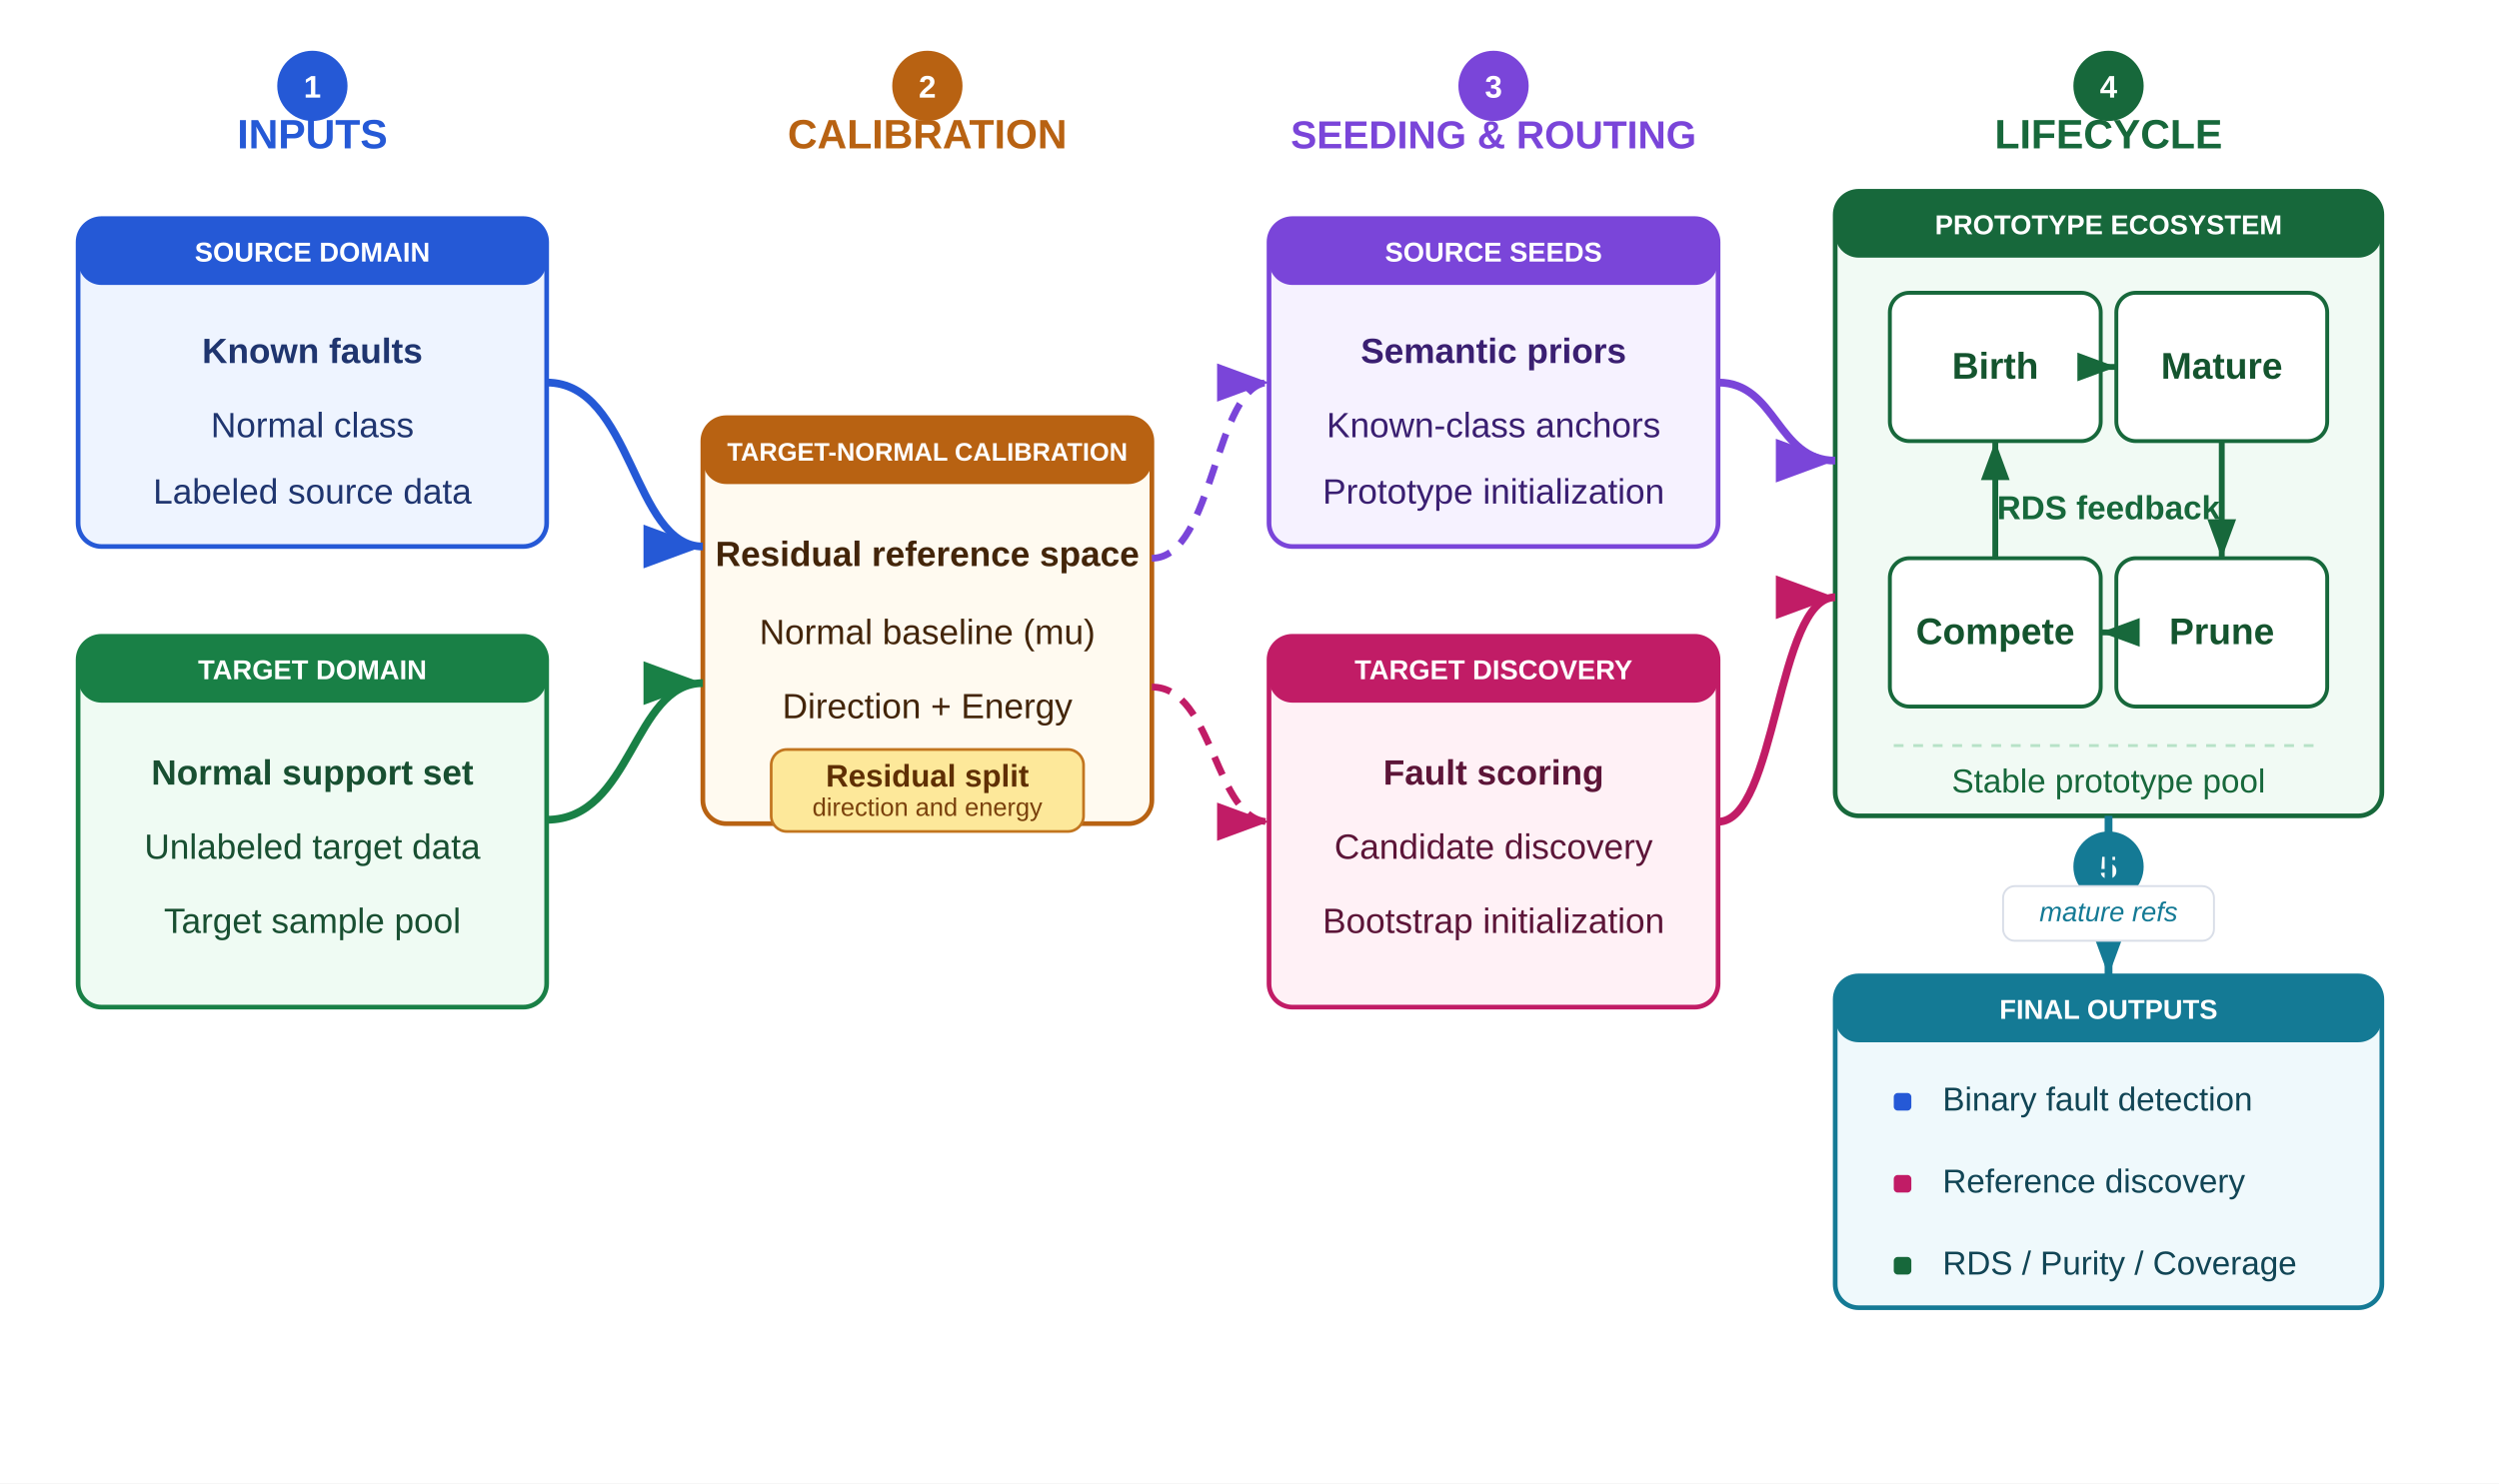
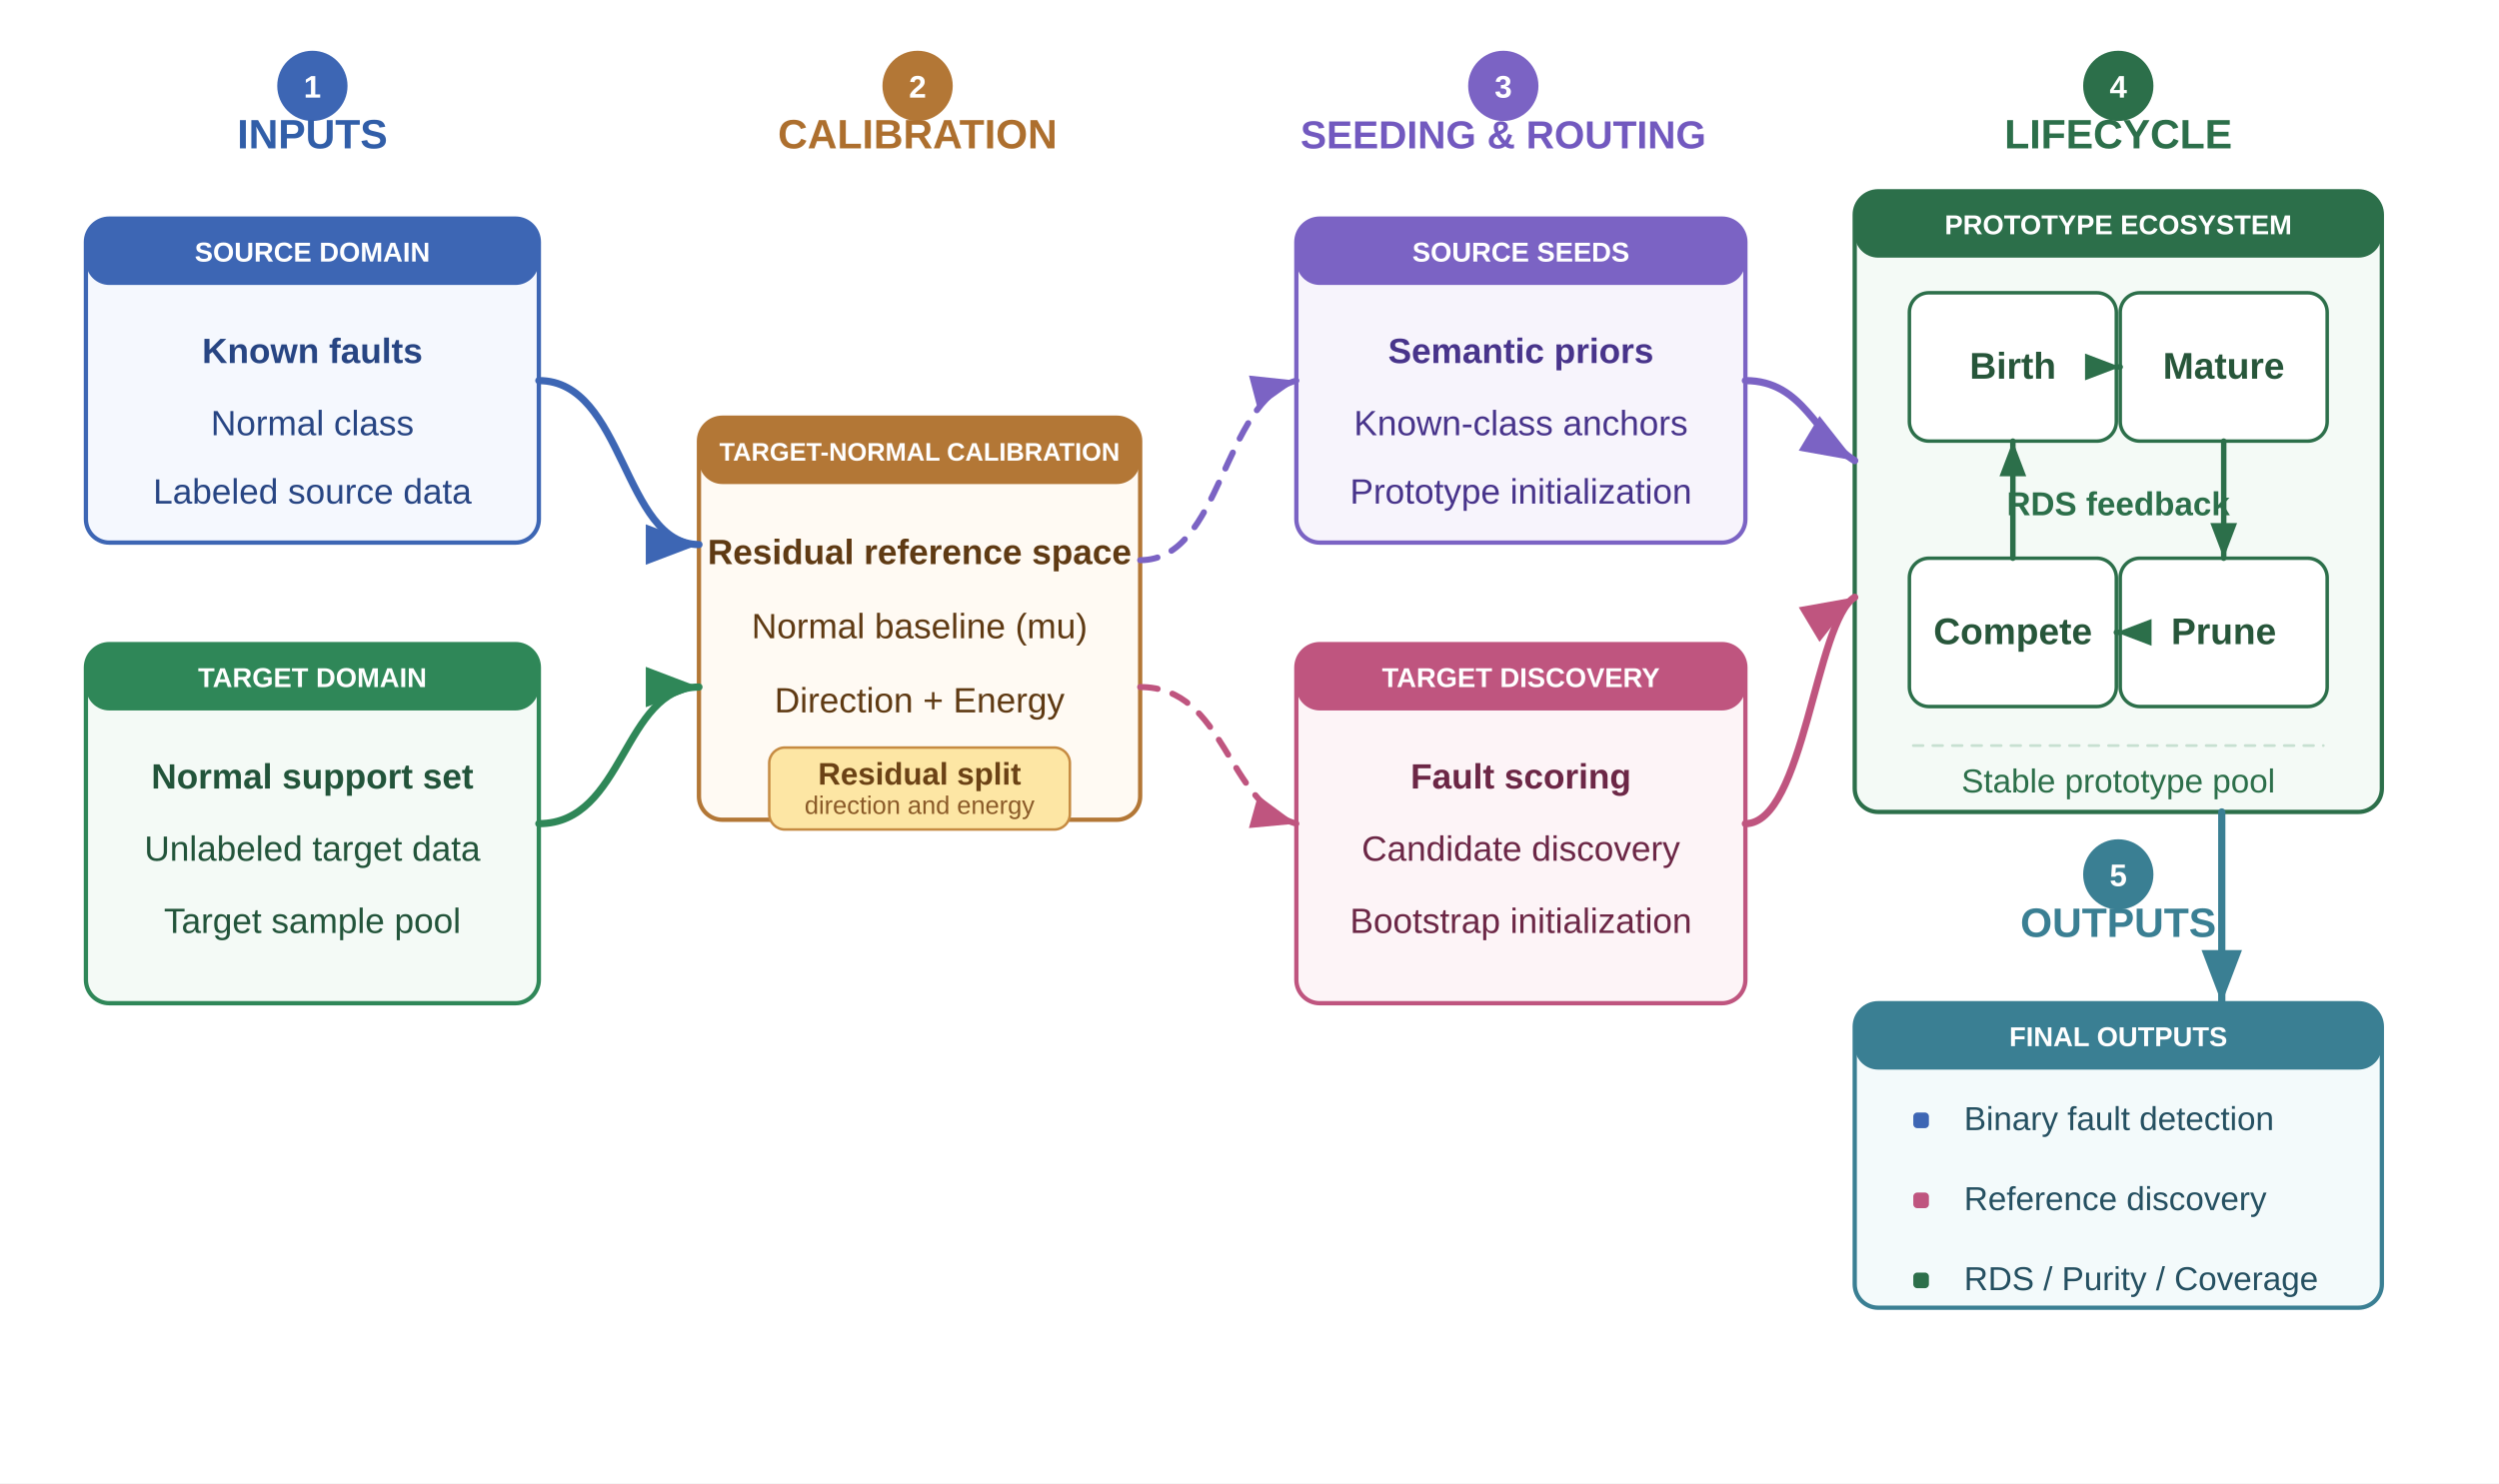
- <svg xmlns="http://www.w3.org/2000/svg" viewBox="0 0 1280 760" font-family="Arial, Helvetica, sans-serif">
+ <svg xmlns="http://www.w3.org/2000/svg" viewBox="0 0 1280 760" font-family="Arial, Helvetica, sans-serif" stroke-linecap="round" stroke-linejoin="round">
  <defs>
-     <marker id="m-blue" viewBox="0 0 10 8" refX="9.5" refY="4" markerWidth="8" markerHeight="8" orient="auto">
-       <path d="M0,0.5 L9.5,4 L0,7.5Z" fill="#2559d6" />
+     <marker id="m-blue" viewBox="0 0 10 8" refX="9.2" refY="4" markerWidth="8" markerHeight="8" orient="auto">
+       <path d="M0,0.5 L9.2,4 L0,7.5Z" fill="#3d66b4" />
    </marker>
-     <marker id="m-green" viewBox="0 0 10 8" refX="9.5" refY="4" markerWidth="8" markerHeight="8" orient="auto">
-       <path d="M0,0.5 L9.5,4 L0,7.5Z" fill="#198046" />
+     <marker id="m-green" viewBox="0 0 10 8" refX="9.2" refY="4" markerWidth="8" markerHeight="8" orient="auto">
+       <path d="M0,0.5 L9.2,4 L0,7.5Z" fill="#2f8758" />
    </marker>
-     <marker id="m-purple" viewBox="0 0 10 8" refX="9.5" refY="4" markerWidth="8" markerHeight="8" orient="auto">
-       <path d="M0,0.5 L9.5,4 L0,7.5Z" fill="#7a45d9" />
+     <marker id="m-purple" viewBox="0 0 10 8" refX="9.2" refY="4" markerWidth="8" markerHeight="8" orient="auto">
+       <path d="M0,0.5 L9.2,4 L0,7.5Z" fill="#7b63c4" />
    </marker>
-     <marker id="m-rose" viewBox="0 0 10 8" refX="9.5" refY="4" markerWidth="8" markerHeight="8" orient="auto">
-       <path d="M0,0.5 L9.5,4 L0,7.5Z" fill="#c11c66" />
+     <marker id="m-rose" viewBox="0 0 10 8" refX="9.2" refY="4" markerWidth="8" markerHeight="8" orient="auto">
+       <path d="M0,0.5 L9.2,4 L0,7.5Z" fill="#bf557f" />
    </marker>
-     <marker id="m-eco" viewBox="0 0 10 8" refX="9.5" refY="4" markerWidth="7" markerHeight="7" orient="auto">
-       <path d="M0,0.5 L9.5,4 L0,7.5Z" fill="#17683b" />
+     <marker id="m-eco" viewBox="0 0 10 8" refX="9.2" refY="4" markerWidth="7" markerHeight="7" orient="auto">
+       <path d="M0,0.5 L9.2,4 L0,7.5Z" fill="#2c6f4a" />
    </marker>
-     <marker id="m-teal" viewBox="0 0 10 8" refX="9.5" refY="4" markerWidth="8" markerHeight="8" orient="auto">
-       <path d="M0,0.5 L9.5,4 L0,7.5Z" fill="#147a95" />
+     <marker id="m-teal" viewBox="0 0 10 8" refX="9.2" refY="4" markerWidth="8" markerHeight="8" orient="auto">
+       <path d="M0,0.5 L9.2,4 L0,7.5Z" fill="#3a7f93" />
    </marker>
  </defs>
  <rect x="0" y="0" width="1280" height="760" fill="#ffffff" />
-   <circle cx="160" cy="44" r="18" fill="#2559d6" />
+   <circle cx="160" cy="44" r="18" fill="#3d66b4" />
  <text x="160" y="50" text-anchor="middle" fill="#ffffff" font-size="16" font-weight="700">1</text>
-   <text x="160" y="76" text-anchor="middle" fill="#2559d6" font-size="21" font-weight="800">INPUTS</text>
-   <circle cx="475" cy="44" r="18" fill="#b86212" />
-   <text x="475" y="50" text-anchor="middle" fill="#ffffff" font-size="16" font-weight="700">2</text>
-   <text x="475" y="76" text-anchor="middle" fill="#b86212" font-size="21" font-weight="800">CALIBRATION</text>
-   <circle cx="765" cy="44" r="18" fill="#7a45d9" />
-   <text x="765" y="50" text-anchor="middle" fill="#ffffff" font-size="16" font-weight="700">3</text>
-   <text x="765" y="76" text-anchor="middle" fill="#7a45d9" font-size="20" font-weight="800">SEEDING &amp; ROUTING</text>
-   <circle cx="1080" cy="44" r="18" fill="#17683b" />
-   <text x="1080" y="50" text-anchor="middle" fill="#ffffff" font-size="16" font-weight="700">4</text>
-   <text x="1080" y="76" text-anchor="middle" fill="#17683b" font-size="21" font-weight="800">LIFECYCLE</text>
-   <circle cx="1080" cy="444" r="18" fill="#147a95" />
-   <text x="1080" y="450" text-anchor="middle" fill="#ffffff" font-size="16" font-weight="700">5</text>
-   <text x="1080" y="476" text-anchor="middle" fill="#147a95" font-size="21" font-weight="800">OUTPUTS</text>
-   <rect x="40" y="112" width="240" height="168" rx="12" fill="#eef4ff" stroke="#2559d6" stroke-width="2.4" />
-   <rect x="40" y="112" width="240" height="34" rx="12" fill="#2559d6" />
+   <text x="160" y="76" text-anchor="middle" fill="#315ea8" font-size="21" font-weight="800">INPUTS</text>
+   <circle cx="470" cy="44" r="18" fill="#b37736" />
+   <text x="470" y="50" text-anchor="middle" fill="#ffffff" font-size="16" font-weight="700">2</text>
+   <text x="470" y="76" text-anchor="middle" fill="#ad6f2e" font-size="21" font-weight="800">CALIBRATION</text>
+   <circle cx="770" cy="44" r="18" fill="#7b63c4" />
+   <text x="770" y="50" text-anchor="middle" fill="#ffffff" font-size="16" font-weight="700">3</text>
+   <text x="770" y="76" text-anchor="middle" fill="#7259bf" font-size="20" font-weight="800">SEEDING &amp; ROUTING</text>
+   <circle cx="1085" cy="44" r="18" fill="#2c6f4a" />
+   <text x="1085" y="50" text-anchor="middle" fill="#ffffff" font-size="16" font-weight="700">4</text>
+   <text x="1085" y="76" text-anchor="middle" fill="#2c6f4a" font-size="21" font-weight="800">LIFECYCLE</text>
+   <circle cx="1085" cy="448" r="18" fill="#3a7f93" />
+   <text x="1085" y="454" text-anchor="middle" fill="#ffffff" font-size="16" font-weight="700">5</text>
+   <text x="1085" y="480" text-anchor="middle" fill="#3a7f93" font-size="21" font-weight="800">OUTPUTS</text>
+   <rect x="44" y="112" width="232" height="166" rx="12" fill="#f5f8fe" stroke="#3d66b4" stroke-width="2.2" />
+   <rect x="44" y="112" width="232" height="34" rx="12" fill="#3d66b4" />
  <text x="160" y="134" text-anchor="middle" fill="#ffffff" font-size="14" font-weight="700">SOURCE DOMAIN</text>
-   <text x="160" y="186" text-anchor="middle" fill="#1f356f" font-size="18" font-weight="600">Known faults</text>
-   <text x="160" y="224" text-anchor="middle" fill="#1f356f" font-size="18">Normal class</text>
-   <text x="160" y="258" text-anchor="middle" fill="#1f356f" font-size="18">Labeled source data</text>
-   <rect x="40" y="326" width="240" height="190" rx="12" fill="#effbf3" stroke="#198046" stroke-width="2.4" />
-   <rect x="40" y="326" width="240" height="34" rx="12" fill="#198046" />
-   <text x="160" y="348" text-anchor="middle" fill="#ffffff" font-size="14" font-weight="700">TARGET DOMAIN</text>
-   <text x="160" y="402" text-anchor="middle" fill="#184f31" font-size="18" font-weight="600">Normal support set</text>
-   <text x="160" y="440" text-anchor="middle" fill="#184f31" font-size="18">Unlabeled target data</text>
-   <text x="160" y="478" text-anchor="middle" fill="#184f31" font-size="18">Target sample pool</text>
-   <rect x="360" y="214" width="230" height="208" rx="12" fill="#fffaf0" stroke="#b86212" stroke-width="2.4" />
-   <rect x="360" y="214" width="230" height="34" rx="12" fill="#b86212" />
-   <text x="475" y="236" text-anchor="middle" fill="#ffffff" font-size="13" font-weight="700">TARGET-NORMAL CALIBRATION</text>
-   <text x="475" y="290" text-anchor="middle" fill="#43250a" font-size="18" font-weight="600">Residual reference space</text>
-   <text x="475" y="330" text-anchor="middle" fill="#43250a" font-size="18">Normal baseline (mu)</text>
-   <text x="475" y="368" text-anchor="middle" fill="#43250a" font-size="18">Direction + Energy</text>
-   <rect x="395" y="384" width="160" height="42" rx="8" fill="#fde89a" stroke="#c2751f" stroke-width="1.4" />
-   <text x="475" y="403" text-anchor="middle" fill="#5f2f03" font-size="16" font-weight="700">Residual split</text>
-   <text x="475" y="418" text-anchor="middle" fill="#7a410c" font-size="13">direction and energy</text>
-   <rect x="650" y="112" width="230" height="168" rx="12" fill="#f6f2ff" stroke="#7a45d9" stroke-width="2.4" />
-   <rect x="650" y="112" width="230" height="34" rx="12" fill="#7a45d9" />
-   <text x="765" y="134" text-anchor="middle" fill="#ffffff" font-size="14" font-weight="700">SOURCE SEEDS</text>
-   <text x="765" y="186" text-anchor="middle" fill="#3a1f71" font-size="18" font-weight="600">Semantic priors</text>
-   <text x="765" y="224" text-anchor="middle" fill="#3a1f71" font-size="18">Known-class anchors</text>
-   <text x="765" y="258" text-anchor="middle" fill="#3a1f71" font-size="18">Prototype initialization</text>
-   <rect x="650" y="326" width="230" height="190" rx="12" fill="#fff1f6" stroke="#c11c66" stroke-width="2.4" />
-   <rect x="650" y="326" width="230" height="34" rx="12" fill="#c11c66" />
-   <text x="765" y="348" text-anchor="middle" fill="#ffffff" font-size="14" font-weight="700">TARGET DISCOVERY</text>
-   <text x="765" y="402" text-anchor="middle" fill="#5c1538" font-size="18" font-weight="600">Fault scoring</text>
-   <text x="765" y="440" text-anchor="middle" fill="#5c1538" font-size="18">Candidate discovery</text>
-   <text x="765" y="478" text-anchor="middle" fill="#5c1538" font-size="18">Bootstrap initialization</text>
-   <rect x="940" y="98" width="280" height="320" rx="12" fill="#f1faf4" stroke="#17683b" stroke-width="2.4" />
-   <rect x="940" y="98" width="280" height="34" rx="12" fill="#17683b" />
-   <text x="1080" y="120" text-anchor="middle" fill="#ffffff" font-size="14" font-weight="700">PROTOTYPE ECOSYSTEM</text>
-   <rect x="968" y="150" width="108" height="76" rx="10" fill="#ffffff" stroke="#17683b" stroke-width="2" />
-   <rect x="1084" y="150" width="108" height="76" rx="10" fill="#ffffff" stroke="#17683b" stroke-width="2" />
-   <rect x="968" y="286" width="108" height="76" rx="10" fill="#ffffff" stroke="#17683b" stroke-width="2" />
-   <rect x="1084" y="286" width="108" height="76" rx="10" fill="#ffffff" stroke="#17683b" stroke-width="2" />
-   <text x="1022" y="194" text-anchor="middle" fill="#14542e" font-size="19" font-weight="700">Birth</text>
-   <text x="1138" y="194" text-anchor="middle" fill="#14542e" font-size="19" font-weight="700">Mature</text>
-   <text x="1022" y="330" text-anchor="middle" fill="#14542e" font-size="19" font-weight="700">Compete</text>
-   <text x="1138" y="330" text-anchor="middle" fill="#14542e" font-size="19" font-weight="700">Prune</text>
-   <line x1="1076" y1="188" x2="1084" y2="188" stroke="#17683b" stroke-width="3" marker-end="url(#m-eco)" />
-   <line x1="1138" y1="226" x2="1138" y2="286" stroke="#17683b" stroke-width="3" marker-end="url(#m-eco)" />
-   <line x1="1084" y1="324" x2="1076" y2="324" stroke="#17683b" stroke-width="3" marker-end="url(#m-eco)" />
-   <line x1="1022" y1="286" x2="1022" y2="226" stroke="#17683b" stroke-width="3" marker-end="url(#m-eco)" />
-   <text x="1080" y="266" text-anchor="middle" fill="#17683b" font-size="17" font-weight="700">RDS feedback</text>
-   <line x1="970" y1="382" x2="1190" y2="382" stroke="#b7e2c7" stroke-width="1.5" stroke-dasharray="5,5" />
-   <text x="1080" y="406" text-anchor="middle" fill="#17683b" font-size="17">Stable prototype pool</text>
-   <rect x="940" y="500" width="280" height="170" rx="12" fill="#eff9fc" stroke="#147a95" stroke-width="2.4" />
-   <rect x="940" y="500" width="280" height="34" rx="12" fill="#147a95" />
-   <text x="1080" y="522" text-anchor="middle" fill="#ffffff" font-size="14" font-weight="700">FINAL OUTPUTS</text>
-   <rect x="970" y="560" width="9" height="9" rx="2" fill="#2559d6" />
-   <text x="995" y="569" fill="#114555" font-size="17">Binary fault detection</text>
-   <rect x="970" y="602" width="9" height="9" rx="2" fill="#c11c66" />
-   <text x="995" y="611" fill="#114555" font-size="17">Reference discovery</text>
-   <rect x="970" y="644" width="9" height="9" rx="2" fill="#17683b" />
-   <text x="995" y="653" fill="#114555" font-size="17">RDS / Purity / Coverage</text>
-   <path d="M280,196 C324,196 324,280 360,280" stroke="#2559d6" stroke-width="4" fill="none" marker-end="url(#m-blue)" />
-   <path d="M280,420 C324,420 324,350 360,350" stroke="#198046" stroke-width="4" fill="none" marker-end="url(#m-green)" />
-   <path d="M590,286 C622,286 622,196 650,196" stroke="#7a45d9" stroke-width="3.5" fill="none" stroke-dasharray="10,7" marker-end="url(#m-purple)" />
-   <path d="M590,352 C622,352 622,421 650,421" stroke="#c11c66" stroke-width="3.5" fill="none" stroke-dasharray="10,7" marker-end="url(#m-rose)" />
-   <path d="M880,196 C910,196 910,236 940,236" stroke="#7a45d9" stroke-width="4" fill="none" marker-end="url(#m-purple)" />
-   <path d="M880,421 C910,421 910,306 940,306" stroke="#c11c66" stroke-width="4" fill="none" marker-end="url(#m-rose)" />
-   <path d="M1080,418 C1080,446 1080,468 1080,500" stroke="#147a95" stroke-width="4" fill="none" marker-end="url(#m-teal)" />
-   <rect x="1026" y="454" width="108" height="28" rx="6" fill="#ffffff" stroke="#d9dee8" stroke-width="1" />
-   <text x="1080" y="472" text-anchor="middle" fill="#147a95" font-size="14" font-style="italic">mature refs</text>
+   <text x="160" y="186" text-anchor="middle" fill="#274583" font-size="18" font-weight="600">Known faults</text>
+   <text x="160" y="223" text-anchor="middle" fill="#274583" font-size="18">Normal class</text>
+   <text x="160" y="258" text-anchor="middle" fill="#274583" font-size="18">Labeled source data</text>
+   <rect x="44" y="330" width="232" height="184" rx="12" fill="#f4faf6" stroke="#2f8758" stroke-width="2.2" />
+   <rect x="44" y="330" width="232" height="34" rx="12" fill="#2f8758" />
+   <text x="160" y="352" text-anchor="middle" fill="#ffffff" font-size="14" font-weight="700">TARGET DOMAIN</text>
+   <text x="160" y="404" text-anchor="middle" fill="#22543a" font-size="18" font-weight="600">Normal support set</text>
+   <text x="160" y="441" text-anchor="middle" fill="#22543a" font-size="18">Unlabeled target data</text>
+   <text x="160" y="478" text-anchor="middle" fill="#22543a" font-size="18">Target sample pool</text>
+   <rect x="358" y="214" width="226" height="206" rx="12" fill="#fffaf3" stroke="#b37736" stroke-width="2.2" />
+   <rect x="358" y="214" width="226" height="34" rx="12" fill="#b37736" />
+   <text x="471" y="236" text-anchor="middle" fill="#ffffff" font-size="13" font-weight="700">TARGET-NORMAL CALIBRATION</text>
+   <text x="471" y="289" text-anchor="middle" fill="#5f3a13" font-size="18" font-weight="600">Residual reference space</text>
+   <text x="471" y="327" text-anchor="middle" fill="#5f3a13" font-size="18">Normal baseline (mu)</text>
+   <text x="471" y="365" text-anchor="middle" fill="#5f3a13" font-size="18">Direction + Energy</text>
+   <rect x="394" y="383" width="154" height="42" rx="8" fill="#fde6a4" stroke="#c68b42" stroke-width="1.3" />
+   <text x="471" y="402" text-anchor="middle" fill="#6b4215" font-size="16" font-weight="700">Residual split</text>
+   <text x="471" y="417" text-anchor="middle" fill="#8a5a28" font-size="13">direction and energy</text>
+   <rect x="664" y="112" width="230" height="166" rx="12" fill="#f7f4fc" stroke="#7b63c4" stroke-width="2.2" />
+   <rect x="664" y="112" width="230" height="34" rx="12" fill="#7b63c4" />
+   <text x="779" y="134" text-anchor="middle" fill="#ffffff" font-size="14" font-weight="700">SOURCE SEEDS</text>
+   <text x="779" y="186" text-anchor="middle" fill="#48348b" font-size="18" font-weight="600">Semantic priors</text>
+   <text x="779" y="223" text-anchor="middle" fill="#48348b" font-size="18">Known-class anchors</text>
+   <text x="779" y="258" text-anchor="middle" fill="#48348b" font-size="18">Prototype initialization</text>
+   <rect x="664" y="330" width="230" height="184" rx="12" fill="#fdf4f7" stroke="#bf557f" stroke-width="2.2" />
+   <rect x="664" y="330" width="230" height="34" rx="12" fill="#bf557f" />
+   <text x="779" y="352" text-anchor="middle" fill="#ffffff" font-size="14" font-weight="700">TARGET DISCOVERY</text>
+   <text x="779" y="404" text-anchor="middle" fill="#6c2746" font-size="18" font-weight="600">Fault scoring</text>
+   <text x="779" y="441" text-anchor="middle" fill="#6c2746" font-size="18">Candidate discovery</text>
+   <text x="779" y="478" text-anchor="middle" fill="#6c2746" font-size="18">Bootstrap initialization</text>
+   <rect x="950" y="98" width="270" height="318" rx="12" fill="#f4faf6" stroke="#2c6f4a" stroke-width="2.2" />
+   <rect x="950" y="98" width="270" height="34" rx="12" fill="#2c6f4a" />
+   <text x="1085" y="120" text-anchor="middle" fill="#ffffff" font-size="14" font-weight="700">PROTOTYPE ECOSYSTEM</text>
+   <rect x="978" y="150" width="106" height="76" rx="10" fill="#ffffff" stroke="#2c6f4a" stroke-width="1.8" />
+   <rect x="1086" y="150" width="106" height="76" rx="10" fill="#ffffff" stroke="#2c6f4a" stroke-width="1.8" />
+   <rect x="978" y="286" width="106" height="76" rx="10" fill="#ffffff" stroke="#2c6f4a" stroke-width="1.8" />
+   <rect x="1086" y="286" width="106" height="76" rx="10" fill="#ffffff" stroke="#2c6f4a" stroke-width="1.8" />
+   <text x="1031" y="194" text-anchor="middle" fill="#27563a" font-size="19" font-weight="700">Birth</text>
+   <text x="1139" y="194" text-anchor="middle" fill="#27563a" font-size="19" font-weight="700">Mature</text>
+   <text x="1031" y="330" text-anchor="middle" fill="#27563a" font-size="19" font-weight="700">Compete</text>
+   <text x="1139" y="330" text-anchor="middle" fill="#27563a" font-size="19" font-weight="700">Prune</text>
+   <path d="M1084,188 L1086,188" stroke="#2c6f4a" stroke-width="2.8" marker-end="url(#m-eco)" />
+   <path d="M1139,226 L1139,286" stroke="#2c6f4a" stroke-width="2.8" marker-end="url(#m-eco)" />
+   <path d="M1086,324 L1084,324" stroke="#2c6f4a" stroke-width="2.8" marker-end="url(#m-eco)" />
+   <path d="M1031,286 L1031,226" stroke="#2c6f4a" stroke-width="2.8" marker-end="url(#m-eco)" />
+   <text x="1085" y="264" text-anchor="middle" fill="#2c6f4a" font-size="17" font-weight="700">RDS feedback</text>
+   <line x1="980" y1="382" x2="1190" y2="382" stroke="#c7e0d1" stroke-width="1.4" stroke-dasharray="5,5" />
+   <text x="1085" y="406" text-anchor="middle" fill="#2c6f4a" font-size="17">Stable prototype pool</text>
+   <rect x="950" y="514" width="270" height="156" rx="12" fill="#f3fafb" stroke="#3a7f93" stroke-width="2.2" />
+   <rect x="950" y="514" width="270" height="34" rx="12" fill="#3a7f93" />
+   <text x="1085" y="536" text-anchor="middle" fill="#ffffff" font-size="14" font-weight="700">FINAL OUTPUTS</text>
+   <rect x="980" y="570" width="8" height="8" rx="2" fill="#3d66b4" />
+   <text x="1006" y="579" fill="#255061" font-size="17">Binary fault detection</text>
+   <rect x="980" y="611" width="8" height="8" rx="2" fill="#bf557f" />
+   <text x="1006" y="620" fill="#255061" font-size="17">Reference discovery</text>
+   <rect x="980" y="652" width="8" height="8" rx="2" fill="#2c6f4a" />
+   <text x="1006" y="661" fill="#255061" font-size="17">RDS / Purity / Coverage</text>
+   <path d="M276,195 C320,195 319,279 358,279" stroke="#3d66b4" stroke-width="3.7" fill="none" marker-end="url(#m-blue)" />
+   <path d="M276,422 C320,422 319,352 358,352" stroke="#2f8758" stroke-width="3.7" fill="none" marker-end="url(#m-green)" />
+   <path d="M584,287 C626,287 626,205 664,195" stroke="#7b63c4" stroke-width="3.1" fill="none" stroke-dasharray="9,8" marker-end="url(#m-purple)" />
+   <path d="M584,352 C628,352 628,412 664,422" stroke="#bf557f" stroke-width="3.1" fill="none" stroke-dasharray="9,8" marker-end="url(#m-rose)" />
+   <path d="M894,195 C924,195 930,224 950,236" stroke="#7b63c4" stroke-width="3.7" fill="none" marker-end="url(#m-purple)" />
+   <path d="M894,422 C924,422 930,318 950,306" stroke="#bf557f" stroke-width="3.7" fill="none" marker-end="url(#m-rose)" />
+   <path d="M1138,416 C1138,452 1138,474 1138,514" stroke="#3a7f93" stroke-width="3.7" fill="none" marker-end="url(#m-teal)" />
</svg>
